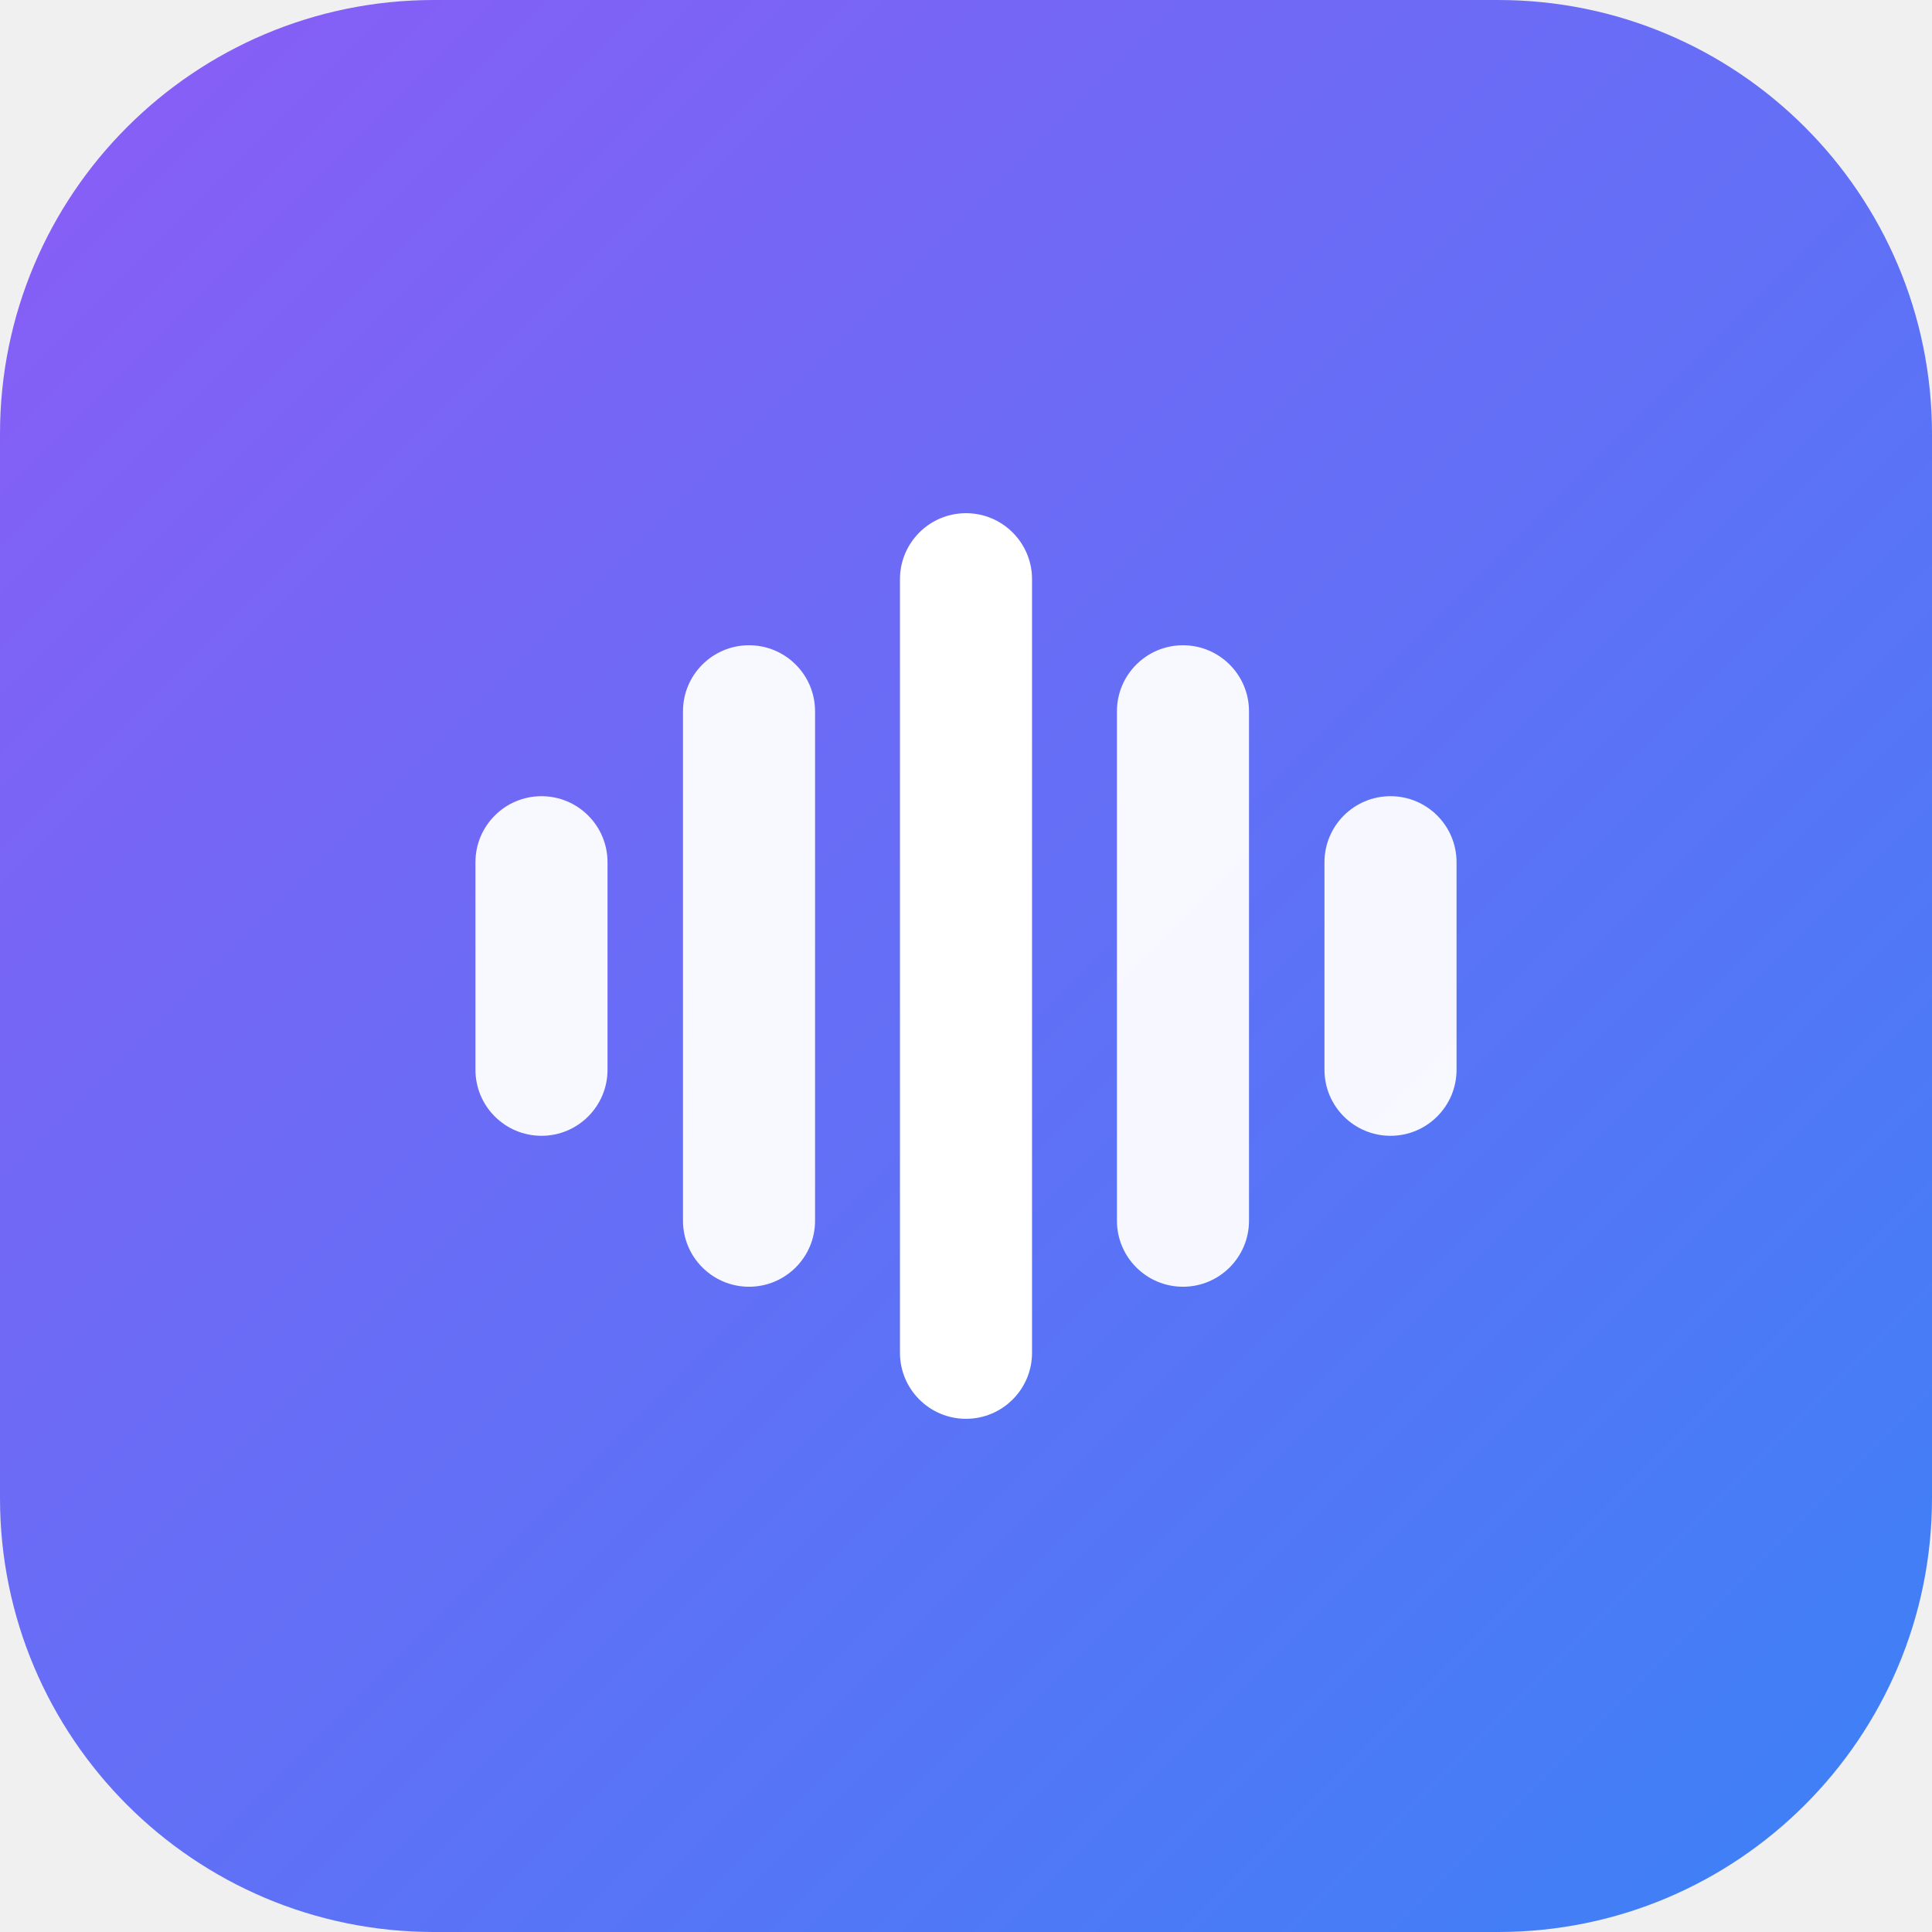
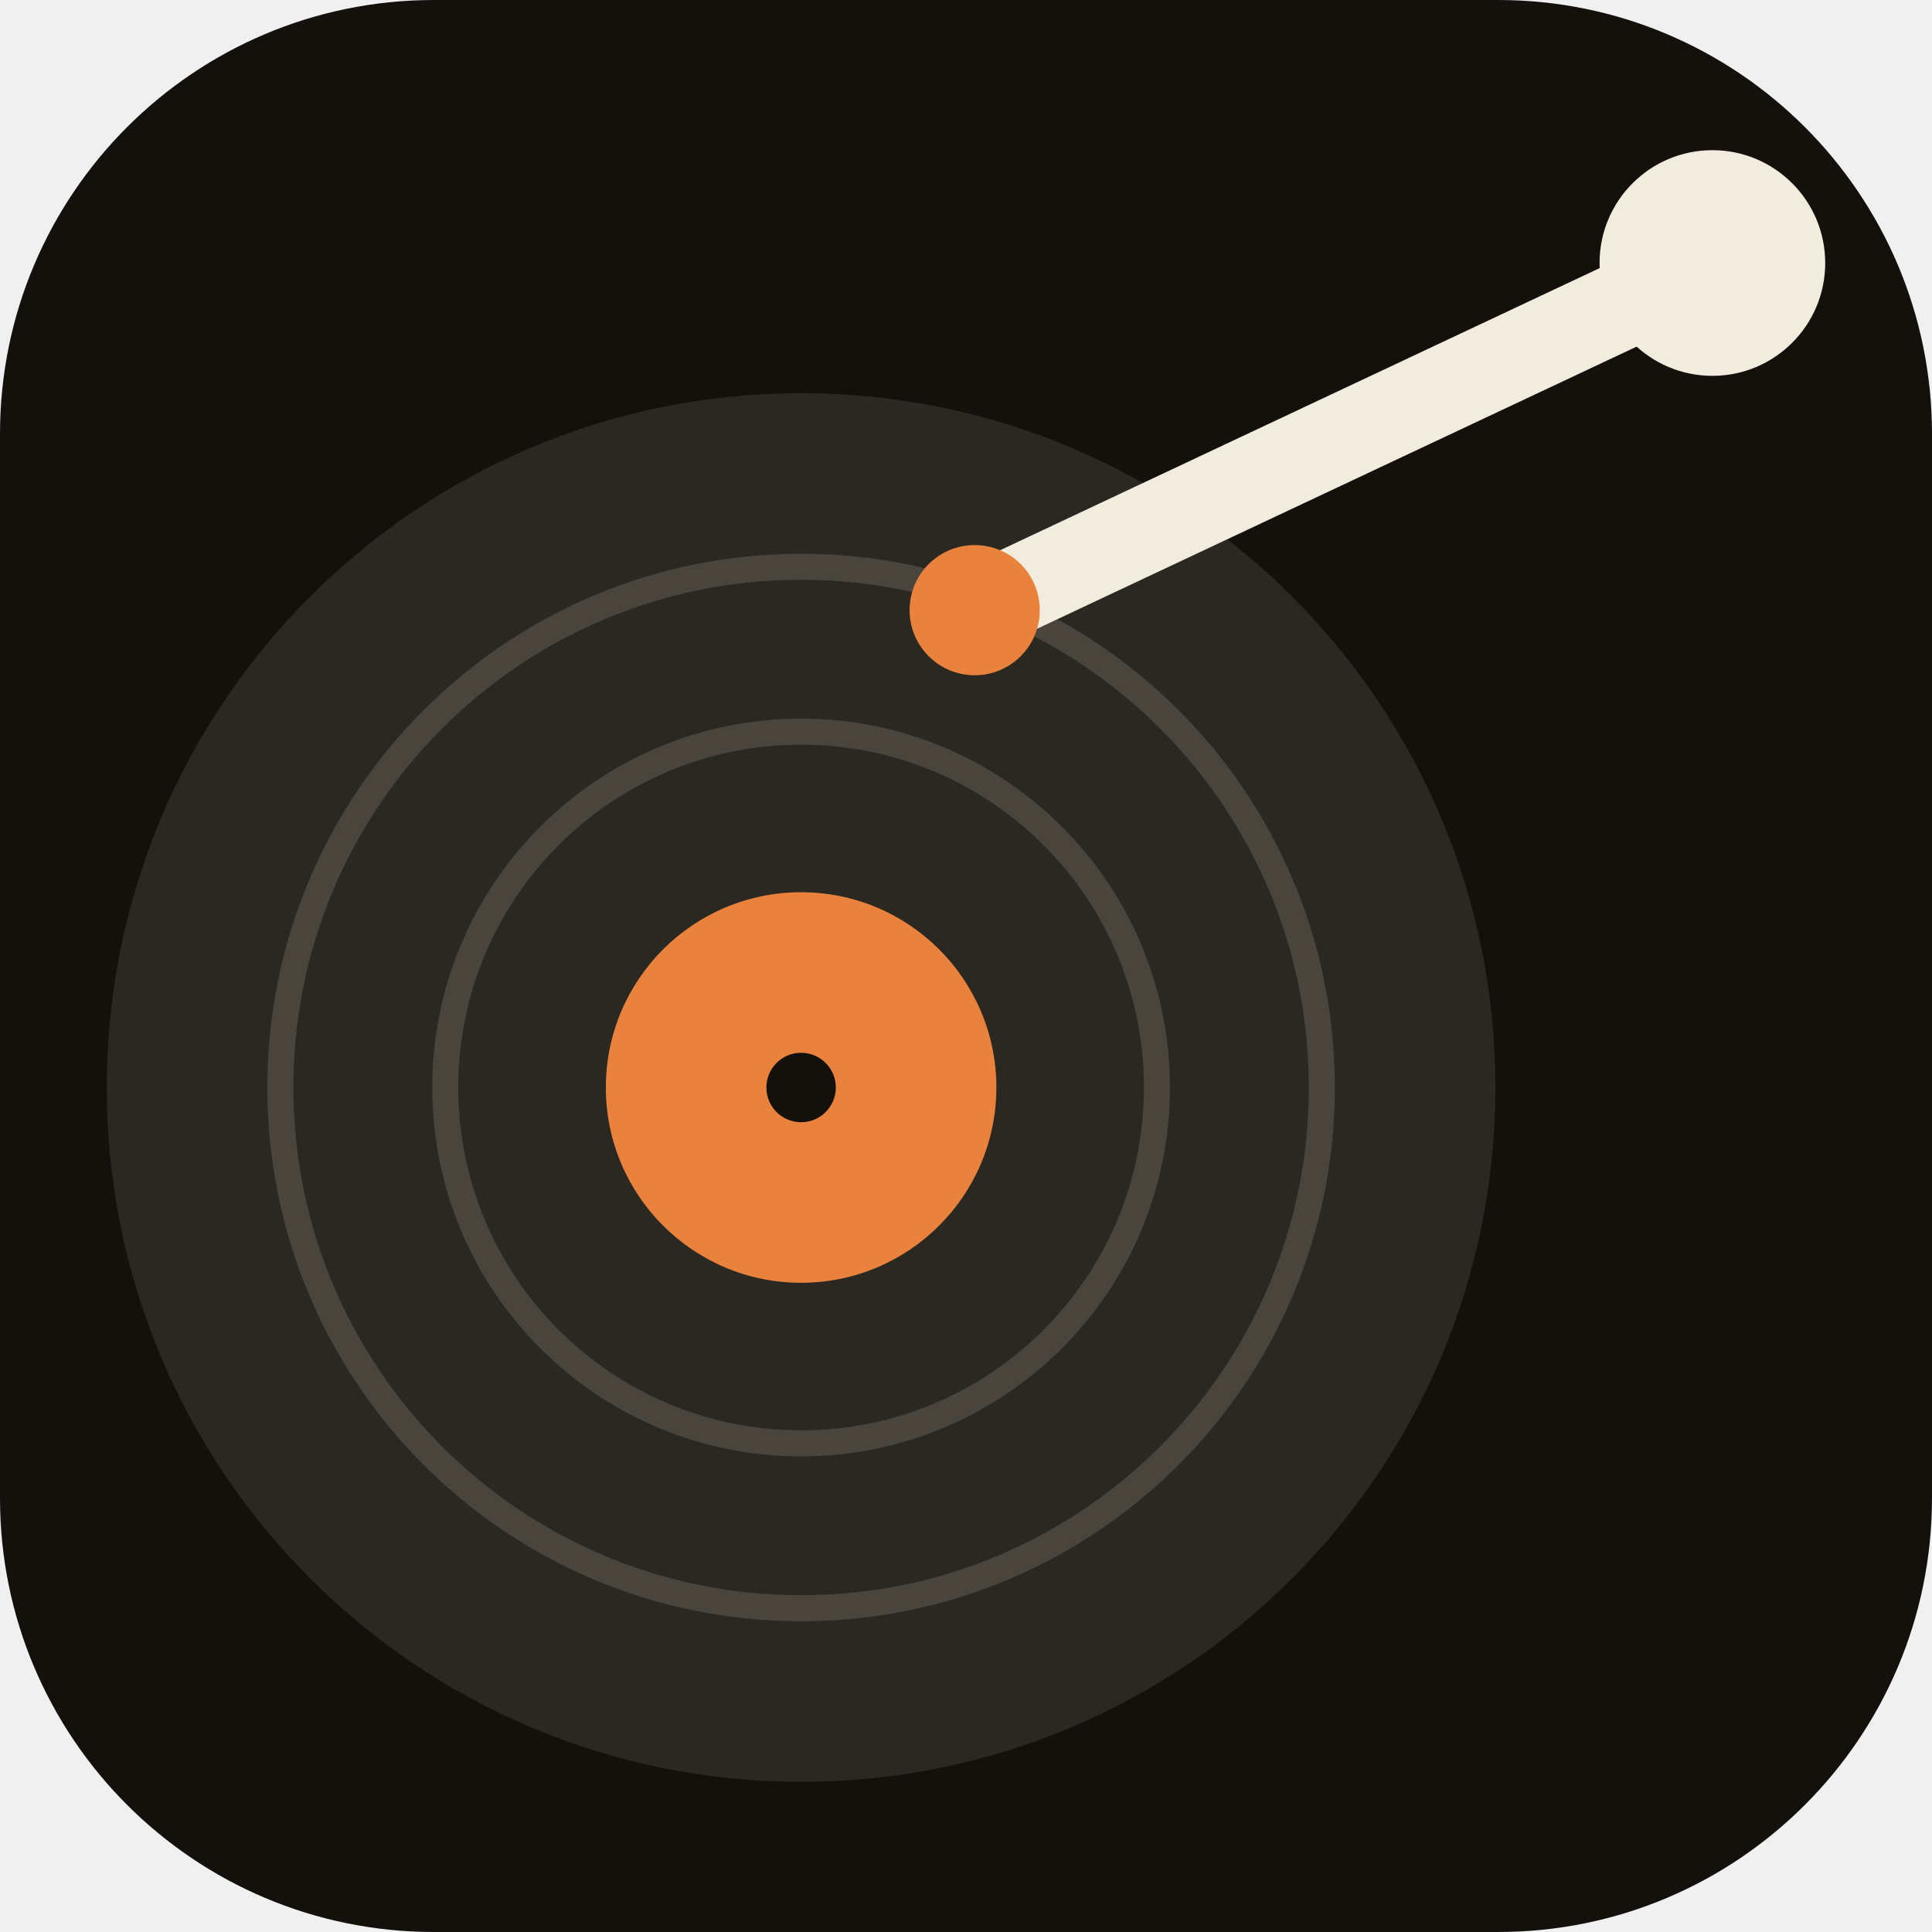
<svg xmlns="http://www.w3.org/2000/svg" viewBox="0 0 512 512">
-   <defs>
-     <linearGradient id="bgGradient" x1="0%" y1="0%" x2="100%" y2="100%">
-       <stop offset="0%" style="stop-color:#8B5CF6;stop-opacity:1" />
-       <stop offset="100%" style="stop-color:#3B82F6;stop-opacity:1" />
-     </linearGradient>
-   </defs>
-   <rect width="512" height="512" rx="115" fill="url(#bgGradient)" />
-   <g transform="translate(256, 256)">
-     <rect x="-130" y="-45" width="35" height="90" rx="17.5" fill="white" opacity="0.95" />
-     <rect x="-75" y="-85" width="35" height="170" rx="17.5" fill="white" opacity="0.95" />
-     <rect x="-17.5" y="-120" width="35" height="240" rx="17.5" fill="white" />
-     <rect x="40" y="-85" width="35" height="170" rx="17.5" fill="white" opacity="0.95" />
-     <rect x="95" y="-45" width="35" height="90" rx="17.5" fill="white" opacity="0.95" />
+   <rect width="512" height="512" rx="115" fill="#14110d" />
+   <g transform="translate(256,256) scale(1.15) translate(-248,-272)">
+     <circle cx="210" cy="300" r="160" fill="#2b2822" />
+     <circle cx="210" cy="300" r="120" fill="none" stroke="#4a453c" stroke-width="6" />
+     <circle cx="210" cy="300" r="82" fill="none" stroke="#4a453c" stroke-width="6" />
+     <circle cx="210" cy="300" r="45" fill="#e8823c" />
+     <circle cx="210" cy="300" r="8" fill="#14110d" />
+     <line x1="420" y1="110" x2="250" y2="190" stroke="#f2ecdf" stroke-width="20" stroke-linecap="round" />
+     <circle cx="420" cy="110" r="26" fill="#f2ecdf" />
+     <circle cx="250" cy="190" r="15" fill="#e8823c" />
  </g>
</svg>
